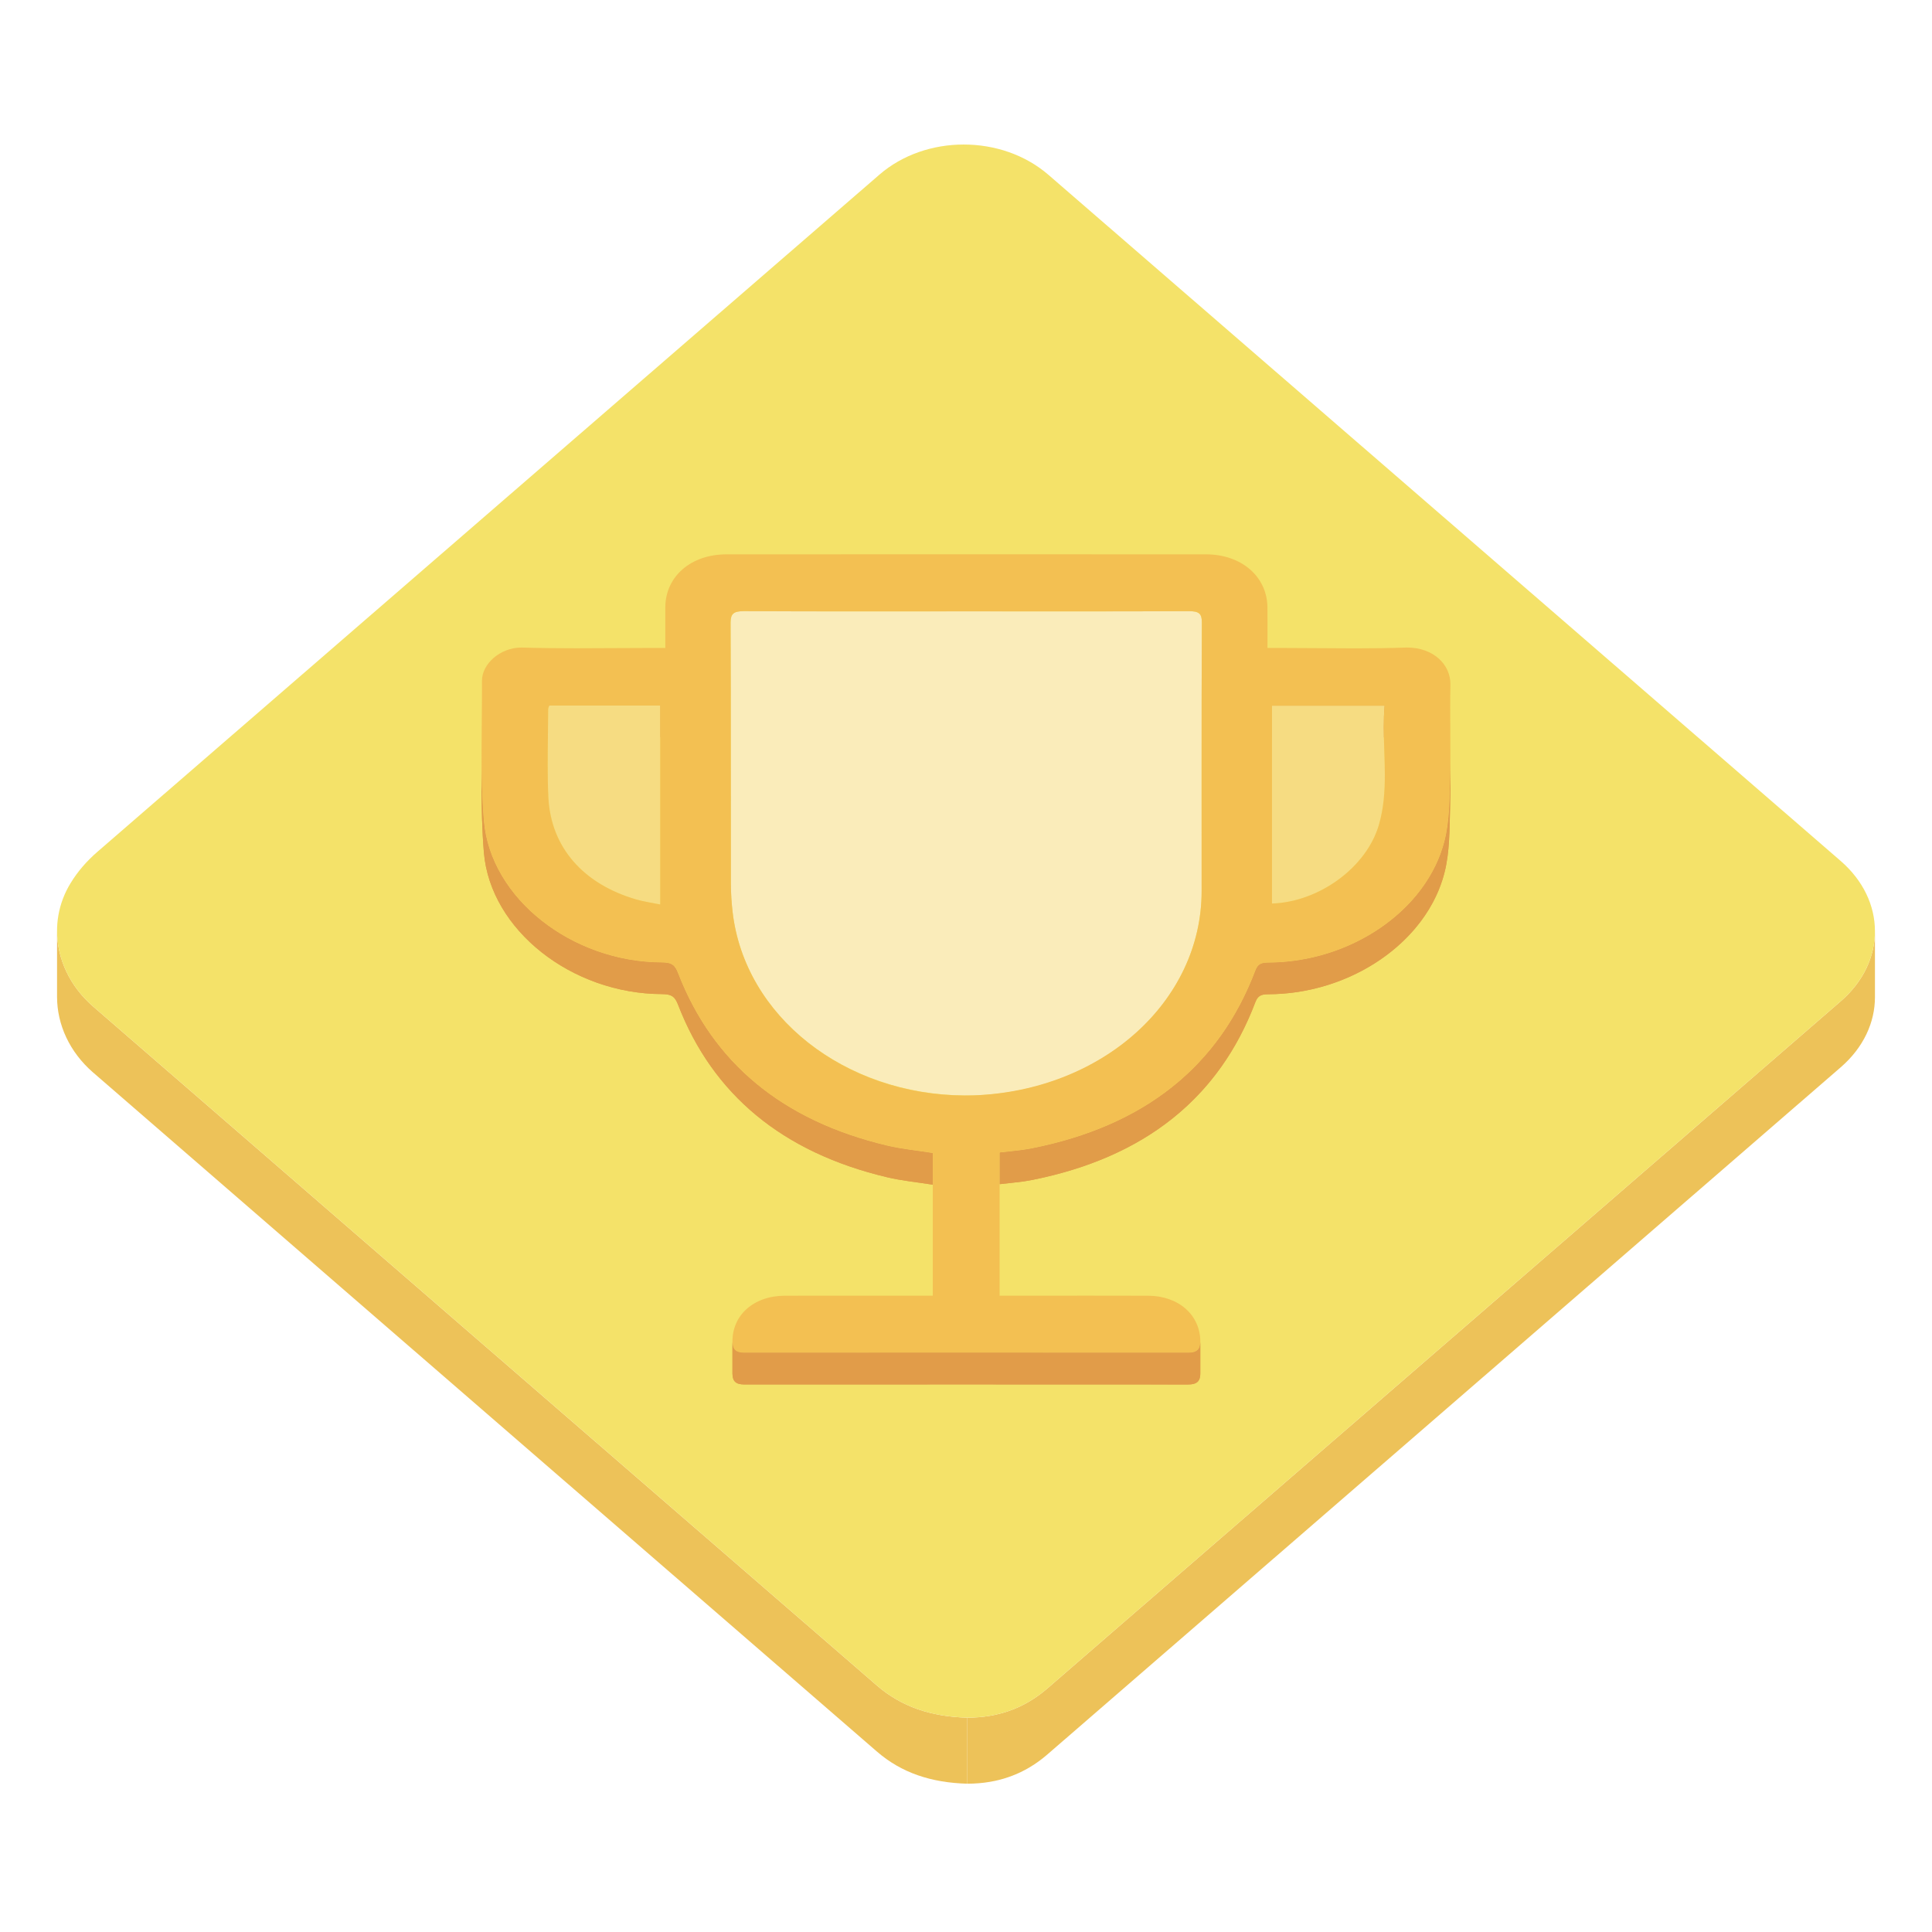
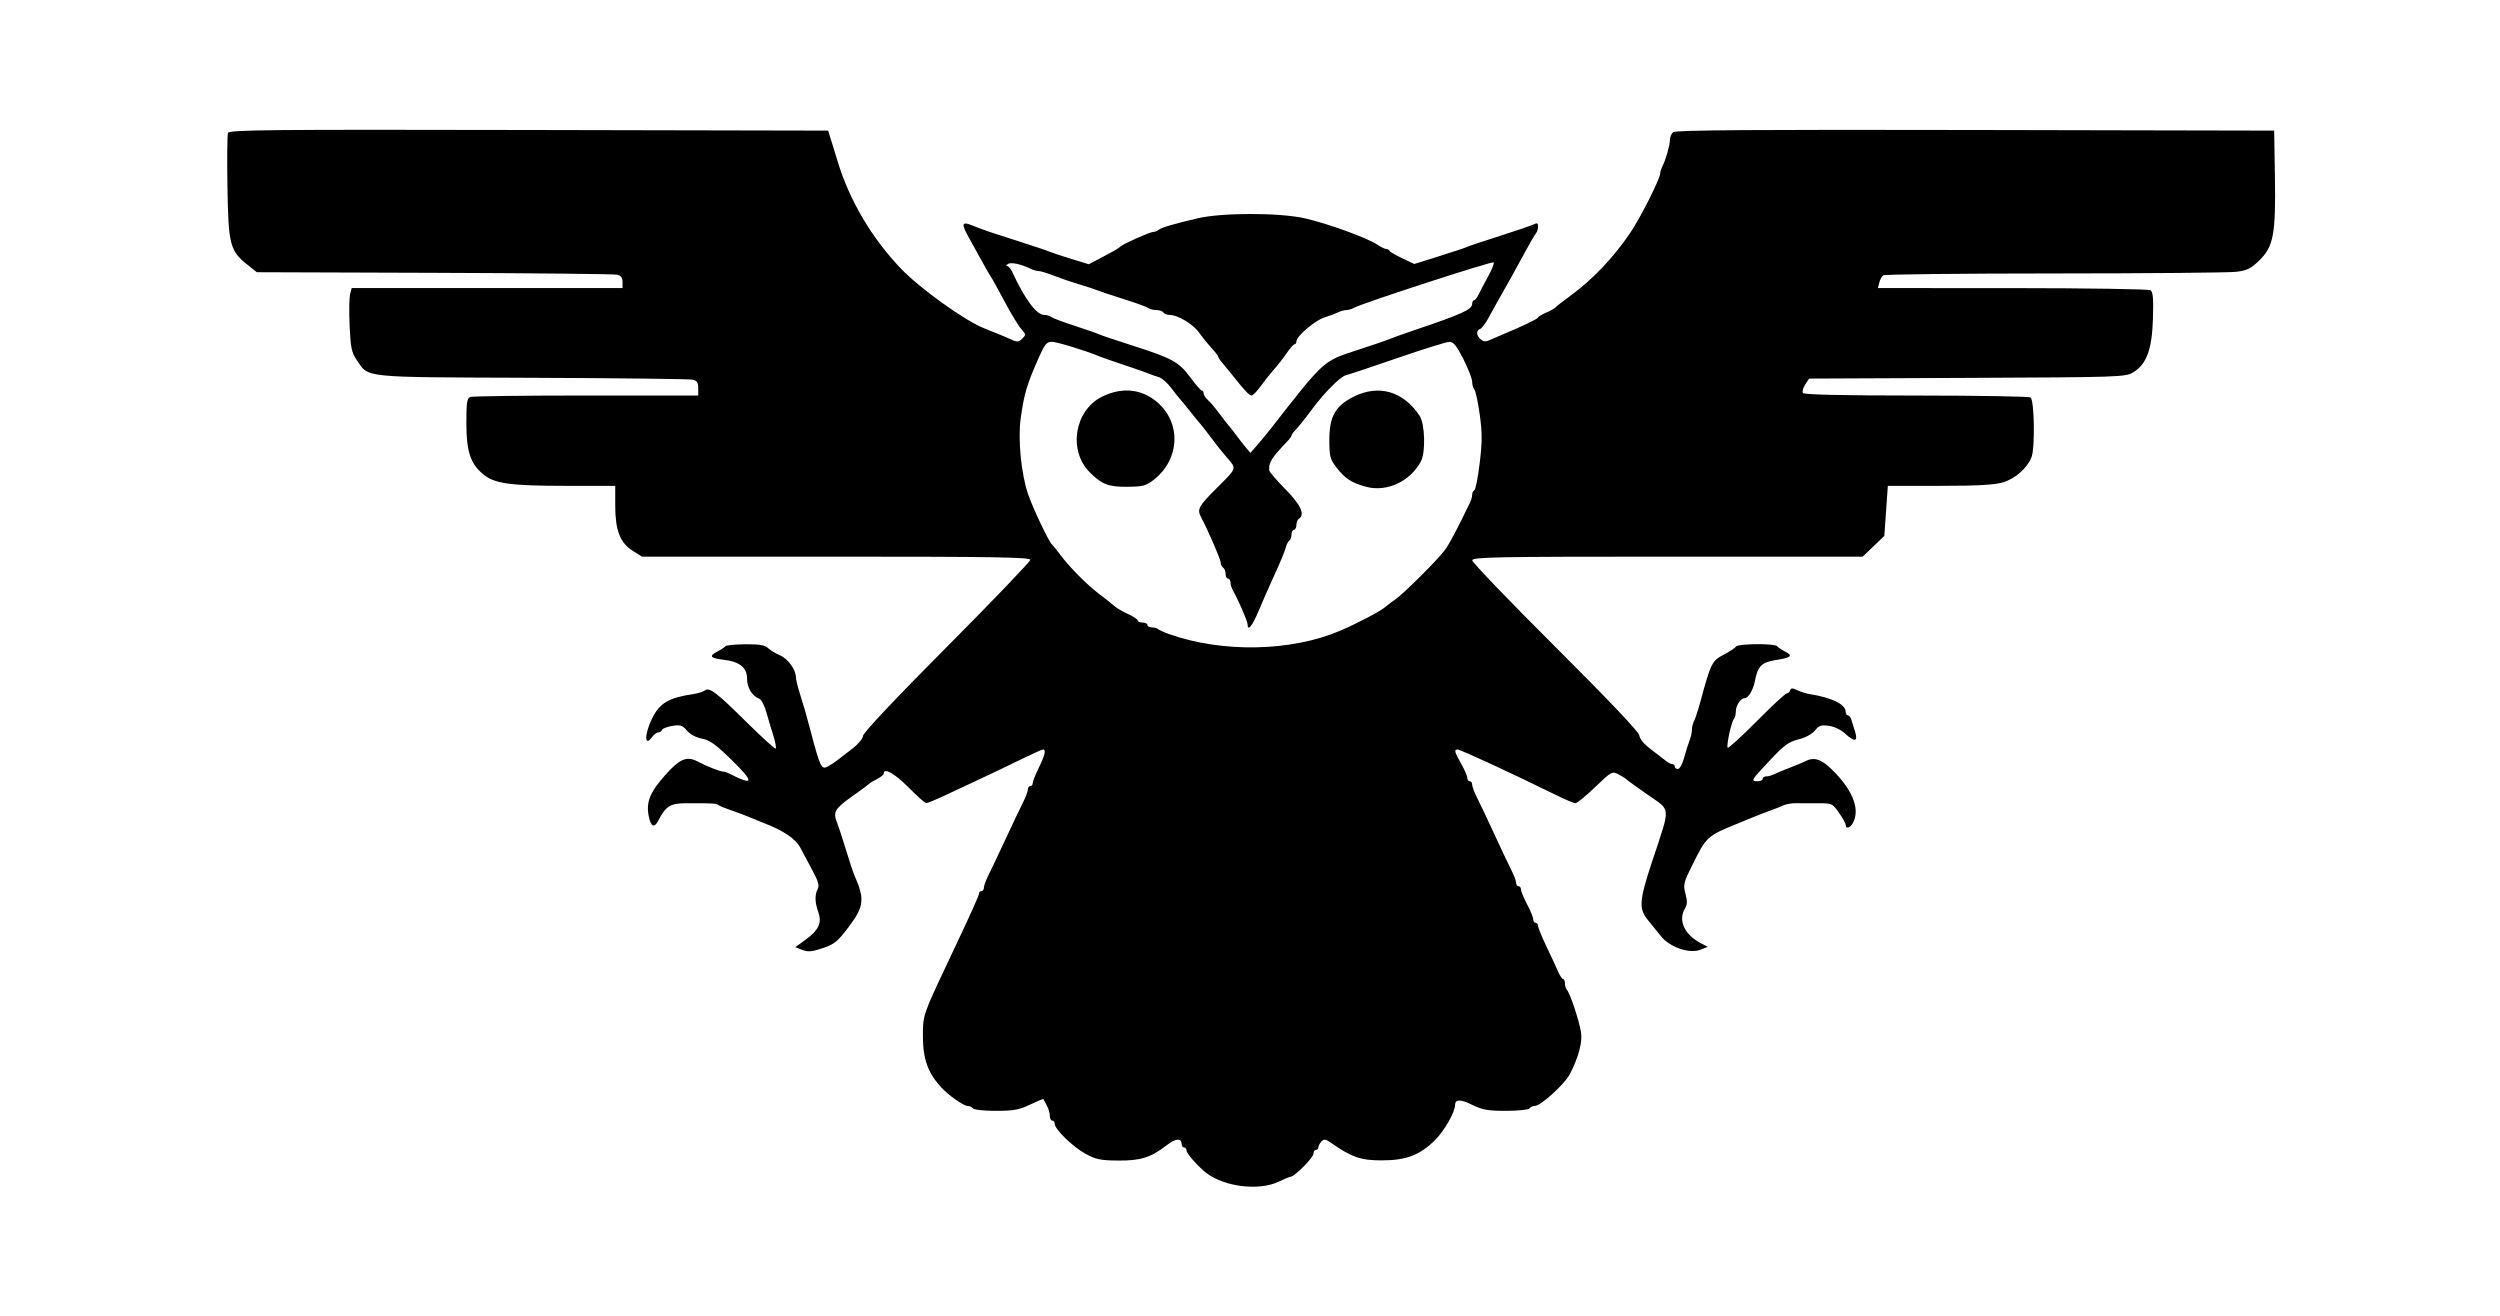
- <svg xmlns="http://www.w3.org/2000/svg" width="800px" height="800px" viewBox="0 0 1024 1024" class="icon" version="1.1">
-   <path d="M993.763 493.538v35c0 13.331-6.04 26.664-18.135 37.137-140.149 121.422-280.35 242.795-420.49 364.219-11.813 10.237-25.813 15.501-42.454 15.501v-35c16.644 0 30.641-5.264 42.454-15.501C695.28 773.47 835.474 652.092 975.628 530.677c12.095-10.475 18.135-23.803 18.135-37.139z" fill="#EDC259" />
-   <path d="M30.239 528.367v-3.5-1.75-3.5-3.5-1.75-3.5-3.5-1.75-3.5-3.5-1.75-3.5c0 14.707 6.701 29.313 19.037 40.019 138.448 120.064 277.049 239.996 415.562 360.02 13.002 11.26 28.74 16.466 47.853 16.994v35c-19.108-0.528-34.851-5.734-47.853-16.994C326.325 808.382 187.725 688.45 49.276 568.386c-12.337-10.705-19.037-25.312-19.037-40.019z" fill="#EDC259" />
-   <path d="M510.786 76.601c16.263 0 32.546 5.362 44.946 16.097 139.949 121.188 279.9 242.376 419.818 363.586 24.241 20.995 24.295 53.413 0.079 74.396C835.48 652.101 695.28 773.478 555.141 894.898c-11.814 10.238-25.813 15.502-42.451 15.502-19.109-0.528-34.853-5.734-47.854-16.994C326.324 773.382 187.724 653.45 49.275 533.386c-19.581-16.987-24.96-43.81-11.895-65.251 3.919-6.438 8.669-11.829 14.465-16.849C189.954 331.734 328.024 212.152 466.107 92.567c12.296-10.639 28.478-15.966 44.679-15.966z" fill="#F4E269" />
-   <path d="M349.928 373.951v16.8h-58.917v-16.8h58.917z" fill="#E19C49" />
-   <path d="M349.928 373.951v16.8h-58.917v-16.8h58.917" fill="#E19C49" />
-   <path d="M733.875 374.023v16.8H674.18v-16.8h59.695z" fill="#E19C49" />
-   <path d="M733.875 374.023v16.8H674.18v-16.8h59.695" fill="#E19C49" />
-   <path d="M733.875 374.021c-0.322 3.808-0.438 7.611-0.438 11.413-0.002 8.428 0.55 16.832 0.557 25.191 0.01 8.849-0.586 17.645-3.083 26.354-6.531 22.817-31.895 41.125-56.729 41.91V374.02l59.693 0.001z" fill="#F6DC82" />
-   <path d="M349.93 373.951v105.442c-4.255-0.88-8.578-1.475-12.662-2.651-28.134-8.138-45.339-27.708-46.621-54.115-0.278-5.806-0.368-11.621-0.368-17.439-0.001-9.696 0.243-19.401 0.258-29.098 0-0.628 0.261-1.248 0.473-2.138l58.92-0.001z" fill="#F6DC82" />
-   <path d="M393.912 323.914c10.505 0.055 20.546 0.089 30.592 0.111 9.874 0.021 19.756 0.027 29.63 0.027 10.247 0 19.511-0.006 28.771-0.013 9.862-0.007 19.722-0.012 29.583-0.012 9.56 0 19.117 0.005 28.677 0.011 9.276 0.004 18.557 0.008 27.833 0.009 11.005 0 20.662-0.005 30.323-0.022 10.241-0.017 20.487-0.046 30.729-0.094 5.427 0.04 6.966 1.318 6.957 5.927-0.114 26.729-0.139 53.455-0.137 80.18 0 20.788 0.016 41.573 0.016 62.355-0.011 58.306-52.579 105.749-119.802 108.15-2.614 0.077-3.915 0.094-5.208 0.094-64.126-0.321-117.172-41.87-123.583-97.305-0.575-4.967-0.896-9.986-0.906-14.98-0.07-46.058 0.04-92.122-0.161-138.18 0.067-4.815 1.486-6.215 6.686-6.258z" fill="#FAECBA" />
-   <path d="M768.727 397.482V414.277c0 4.84-0.041 9.68-0.177 14.518-0.311 11.26-0.171 22.792-2.934 33.678-9.354 36.881-49.733 64.336-93.33 64.493-3.851 0.021-5.613 0.732-6.966 4.294-19.203 50.623-58.585 82.364-118.813 94.245-5.404 1.064-10.989 1.423-16.695 2.13v-16.8c5.706-0.709 11.29-1.066 16.695-2.131 60.229-11.881 99.608-43.621 118.813-94.244 1.353-3.561 3.115-4.276 6.966-4.294 43.597-0.157 83.976-27.61 93.33-64.493 2.763-10.885 2.623-22.417 2.934-33.678 0.136-4.837 0.177-9.674 0.177-14.513z" fill="#E19C49" />
-   <path d="M768.727 397.478v16.8c0 4.84-0.041 9.68-0.177 14.518-0.15 5.525-0.194 11.117-0.526 16.665v-16.8c0.332-5.547 0.376-11.14 0.526-16.665 0.136-4.838 0.177-9.678 0.177-14.518M768.021 428.66v16.8c-0.345 5.757-1 11.47-2.405 17.014-2.759 10.878-8.216 20.935-15.658 29.713v-16.8c7.44-8.778 12.899-18.836 15.658-29.713 1.405-5.545 2.062-11.257 2.405-17.014" fill="#E19C49" />
-   <path d="M749.959 475.389v16.801c-5.871 6.923-12.979 13.051-20.967 18.161v-16.8c7.989-5.111 15.095-11.239 20.967-18.162M728.992 493.549v16.8a104.738 104.738 0 0 1-20.289 10.038v-16.8c7.196-2.644 14.015-6.025 20.289-10.038M708.703 503.588v16.8a107.456 107.456 0 0 1-22.518 5.606v-16.8a107.549 107.549 0 0 0 22.518-5.606" fill="#E19C49" />
-   <path d="M686.188 509.194v16.8c-4.573 0.624-9.22 0.955-13.9 0.972-0.82 0.006-1.546 0.038-2.191 0.129v-16.8c0.646-0.089 1.371-0.123 2.191-0.127a105.89 105.89 0 0 0 13.9-0.974M670.095 510.294v16.8a6.876 6.876 0 0 0-1.497 0.354v-16.8c0.448-0.166 0.943-0.28 1.497-0.354M668.595 510.647v16.8c-0.323 0.12-0.627 0.268-0.907 0.446v-16.8c0.28-0.178 0.583-0.327 0.907-0.446M667.688 511.094v16.8a4.482 4.482 0 0 0-1.007 0.888v-16.8c0.304-0.36 0.637-0.651 1.007-0.888M666.681 511.981v16.8c-0.52 0.611-0.958 1.421-1.359 2.479-6.238 16.445-14.605 30.896-25.125 43.322v-16.8c10.521-12.427 18.887-26.878 25.125-43.322 0.402-1.058 0.839-1.866 1.359-2.479M640.195 557.783v16.801c-8.771 10.36-19.036 19.313-30.813 26.835v-16.8c11.778-7.524 22.045-16.473 30.813-26.836" fill="#E19C49" />
-   <path d="M609.385 584.619v16.8c-9.455 6.041-19.883 11.163-31.295 15.354v-16.801c11.41-4.19 21.84-9.312 31.295-15.353M578.09 599.973v16.801c-9.803 3.6-20.33 6.515-31.581 8.732a79.986 79.986 0 0 1-4.587 0.752v-16.8a79.7 79.7 0 0 0 4.587-0.752c11.254-2.219 21.778-5.134 31.581-8.733M541.922 609.458v16.8c-3.958 0.54-8 0.868-12.106 1.378v-16.8c4.106-0.51 8.148-0.838 12.106-1.378" fill="#E19C49" />
-   <path d="M255.245 415.835v-1.68-0.841-1.679-1.679-0.841-1.679-1.679-0.841-1.679-1.68-0.84-1.679c0 11.985 0.24 23.955 1.221 35.881 3.389 41.266 46.732 75.064 94.441 75.168 5.481 0.02 6.964 1.721 8.546 5.814 18.335 47.261 55.017 78.067 110.77 91.275 7.833 1.859 16.008 2.628 24.172 3.931v16.8c-8.164-1.302-16.338-2.07-24.172-3.93-55.752-13.211-92.433-44.016-110.77-91.276-1.582-4.095-3.065-5.797-8.546-5.814-47.709-0.104-91.052-33.902-94.441-75.167-0.982-11.928-1.221-23.9-1.221-35.885z" fill="#E19C49" />
-   <path d="M494.395 611.108v16.8c-8.166-1.302-16.339-2.07-24.173-3.931-55.753-13.21-92.433-44.015-110.77-91.275-1.582-4.095-3.065-5.797-8.546-5.814-47.708-0.103-91.053-33.902-94.441-75.167-0.98-11.928-1.222-23.897-1.222-35.883v-16.801c0 11.985 0.242 23.958 1.222 35.884 3.388 41.265 46.733 75.065 94.441 75.168 5.481 0.02 6.964 1.721 8.546 5.814 18.335 47.261 55.017 78.067 110.77 91.275 7.834 1.86 16.008 2.629 24.173 3.93" fill="#E19C49" />
-   <path d="M768.752 363.031c-0.363 16.315 0.255 32.648-0.202 48.965-0.311 11.26-0.171 22.792-2.934 33.678-9.354 36.881-49.733 64.337-93.33 64.493-3.851 0.018-5.613 0.732-6.966 4.294-19.203 50.622-58.585 82.363-118.813 94.244-5.404 1.063-10.989 1.423-16.695 2.13v75.905h5.971c13.861 0 27.729-0.021 41.593-0.021 10.399 0 20.797 0.011 31.194 0.043 16.208 0.054 27.659 10.346 27.619 24.365 0 4.033-1.674 5.883-6.521 5.875-39.19-0.029-78.383-0.039-117.578-0.039-39.193 0-78.387 0.012-117.576 0.029-4.527 0-6.211-1.746-6.291-5.585-0.282-14.248 11.189-24.608 27.74-24.652 11.114-0.021 22.23-0.028 33.393-0.028 14.885 0 29.855 0.014 45.038 0.014v-75.633c-8.165-1.303-16.338-2.07-24.172-3.931-55.752-13.21-92.433-44.016-110.77-91.275-1.582-4.095-3.065-5.795-8.546-5.814-47.709-0.103-91.052-33.903-94.441-75.168-2.025-24.608-0.897-49.409-1.006-74.131-0.04-8.792 9.536-17.574 20.923-17.574 10.161 0.297 19.656 0.379 29.15 0.379 13.463 0 26.928-0.167 40.395-0.167h6.703c0-7.412-0.019-14.465 0-21.52 0.051-16.333 13.527-28.083 32.407-28.091 42.366-0.012 84.729-0.02 127.092-0.02 42.365 0 84.729 0.008 127.095 0.02 18.81 0.009 32.396 11.803 32.548 28.118 0.071 6.932 0.012 13.871 0.012 21.493h6.188c13.372 0 26.757 0.211 40.131 0.211 9.205 0 18.406-0.102 27.597-0.438 13.933-0.021 23.297 8.967 23.052 19.831zM636.886 472.395c0-20.783-0.017-41.567-0.017-62.355-0.001-26.727 0.022-53.453 0.139-80.181 0.009-4.609-1.531-5.888-6.551-5.926-10.648 0.048-20.896 0.077-31.138 0.094-9.657 0.017-19.319 0.022-28.979 0.022-10.62 0-19.901-0.005-29.176-0.009-9.56-0.004-19.119-0.01-28.677-0.01-9.863 0-19.723 0.007-29.583 0.012-9.264 0.007-18.527 0.012-27.787 0.012-10.859 0-20.742-0.005-30.614-0.027-10.044-0.02-20.088-0.055-30.133-0.11-5.661 0.044-7.078 1.444-7.145 5.819 0.2 46.495 0.088 92.561 0.16 138.618 0.01 4.993 0.332 10.013 0.906 14.98 6.412 55.437 59.457 96.98 122.812 97.304 2.07 0.001 3.361-0.016 4.668-0.051 68.537-2.443 121.105-49.889 121.115-108.192m-286.958 7.001V373.953h-58.917c-0.213 0.89-0.474 1.51-0.474 2.138-0.014 9.695-0.258 19.402-0.258 29.099 0 5.817 0.089 11.634 0.369 17.438 1.279 26.409 18.487 45.979 46.622 54.115 4.081 1.178 8.403 1.771 12.658 2.653m380.983-42.417c2.498-8.711 3.093-17.505 3.085-26.354-0.009-8.357-0.559-16.763-0.557-25.191 0-3.802 0.112-7.606 0.438-11.411h-59.695V478.89c24.836-0.786 50.198-19.093 56.729-41.911" fill="#F3C052" />
-   <path d="M388.216 727.693v-16.801c0 0.173 0.001 0.343 0.005 0.517 0.081 3.839 1.763 5.585 6.291 5.585 39.19-0.019 78.385-0.029 117.576-0.029 39.195 0 78.389 0.013 117.579 0.037 4.848 0.01 6.521-1.84 6.521-5.873v16.8c0 4.033-1.674 5.883-6.521 5.873-39.19-0.026-78.382-0.036-117.578-0.036-39.192 0-78.388 0.012-117.577 0.028-4.527 0-6.21-1.746-6.291-5.585-0.002-0.174-0.005-0.343-0.005-0.516z" fill="#E19C49" />
-   <path d="M636.189 711.13v16.8c0 0.264-0.009 0.517-0.021 0.762v-16.801c0.014-0.245 0.021-0.498 0.021-0.761M636.168 711.891v16.801c-0.088 1.442-0.437 2.566-1.134 3.389v-16.8c0.699-0.823 1.048-1.947 1.134-3.39" fill="#E19C49" />
-   <path d="M635.036 715.279v16.8c-0.248 0.29-0.537 0.543-0.874 0.758v-16.8c0.337-0.215 0.626-0.468 0.874-0.758" fill="#E19C49" />
-   <path d="M634.162 716.037v16.8a4.875 4.875 0 0 1-0.955 0.468v-16.8a4.82 4.82 0 0 0 0.955-0.468M633.207 716.505v16.8a7.763 7.763 0 0 1-1.62 0.387V716.89a7.8 7.8 0 0 0 1.62-0.385M631.587 716.89v16.802a14.09 14.09 0 0 1-1.919 0.112c-39.19-0.026-78.383-0.037-117.578-0.037-39.193 0-78.387 0.012-117.576 0.028-4.527 0-6.211-1.745-6.291-5.585a29.57 29.57 0 0 1-0.005-0.515v-16.802c0 0.174 0.001 0.343 0.005 0.517 0.079 3.839 1.763 5.585 6.291 5.585 39.19-0.019 78.386-0.028 117.576-0.028 39.195 0 78.388 0.011 117.578 0.037a14.07 14.07 0 0 0 1.919-0.114" fill="#E19C49" />
+ <svg xmlns="http://www.w3.org/2000/svg" width="100%" height="auto" viewBox="0 0 1024 539" version="1.1">
+   <path d="M 93.382 54.447 C 93.075 55.247, 92.976 65.261, 93.162 76.701 C 93.544 100.229, 94.189 102.731, 101.342 108.436 L 105.184 111.500 177.842 111.747 C 217.804 111.883, 251.512 112.229, 252.750 112.516 C 254.339 112.885, 255 113.767, 255 115.519 L 255 118 199.519 118 L 144.038 118 143.391 120.577 C 143.036 121.994, 142.952 127.819, 143.206 133.522 C 143.598 142.336, 144.022 144.409, 146.038 147.350 C 151.209 154.898, 147.059 154.471, 218 154.746 C 252.925 154.882, 282.512 155.228, 283.750 155.515 C 285.463 155.913, 286 156.749, 286 159.019 L 286 162 240.082 162 C 214.827 162, 193.452 162.273, 192.582 162.607 C 191.281 163.106, 191.004 165.017, 191.022 173.357 C 191.047 184.914, 192.660 189.853, 197.829 194.202 C 202.439 198.082, 208.891 199, 231.549 199 L 252 199 252 206.980 C 252 217.215, 253.952 222.313, 259.119 225.575 L 262.960 228 342.480 228 C 407.323 228, 422 228.241, 422 229.308 C 422 230.028, 406.619 246.078, 387.821 264.975 C 366.654 286.253, 353.584 300.127, 353.492 301.417 C 353.407 302.606, 351.445 304.923, 348.921 306.815 C 346.490 308.638, 343.748 310.741, 342.829 311.487 C 341.910 312.234, 340.242 313.336, 339.121 313.935 C 336.413 315.385, 335.994 314.503, 331.782 298.500 C 330.316 292.930, 329.259 289.271, 327.508 283.715 C 326.679 281.083, 326 278.248, 326 277.415 C 326 274.295, 322.754 269.795, 319.533 268.449 C 317.700 267.683, 315.478 266.335, 314.596 265.453 C 313.396 264.253, 311.067 263.860, 305.327 263.890 C 301.111 263.912, 297.400 264.284, 297.081 264.717 C 296.761 265.149, 295.278 266.133, 293.784 266.902 C 290.259 268.719, 290.940 269.620, 296.293 270.224 C 302.905 270.969, 306 273.436, 306 277.962 C 306 281.688, 308.081 285.114, 311 286.194 C 311.825 286.499, 313.118 288.943, 313.873 291.624 C 314.629 294.306, 315.924 298.655, 316.751 301.289 C 317.579 303.923, 318.021 306.312, 317.735 306.598 C 317.449 306.885, 312.083 302.030, 305.810 295.809 C 293.472 283.573, 290.524 281.340, 288.672 282.824 C 288.027 283.340, 285.925 283.999, 284 284.288 C 273.946 285.798, 270.323 287.896, 267.235 294 C 263.979 300.435, 263.831 306.396, 267.039 301.946 C 267.810 300.876, 268.980 300, 269.637 300 C 270.295 300, 270.987 299.539, 271.175 298.976 C 271.362 298.413, 273.241 297.673, 275.351 297.331 C 278.642 296.796, 279.497 297.071, 281.387 299.270 C 282.698 300.796, 285.189 302.126, 287.544 302.559 C 290.663 303.132, 293.189 304.936, 299.480 311.079 C 309.146 320.518, 308.954 322.067, 298.764 316.883 C 297.809 316.397, 296.527 316, 295.915 316 C 294.830 316, 289.249 313.754, 285.764 311.916 C 281.295 309.559, 278.387 310.794, 272.352 317.611 C 266.089 324.686, 264.545 328.659, 265.769 334.551 C 266.598 338.540, 268.009 339.221, 269.500 336.349 C 272.725 330.137, 274.493 329.022, 281.136 329.007 C 292.323 328.983, 293.347 329.045, 294.434 329.821 C 295.020 330.240, 297.300 331.179, 299.500 331.907 C 301.700 332.635, 305.075 333.899, 307 334.717 C 308.925 335.535, 311.400 336.549, 312.500 336.970 C 321.046 340.244, 325.922 343.546, 327.920 347.410 C 329.083 349.660, 331.354 353.934, 332.968 356.908 C 335.148 360.926, 335.657 362.772, 334.951 364.092 C 333.675 366.476, 333.753 369.675, 335.183 373.630 C 336.752 377.969, 335.330 381.024, 329.915 384.946 L 325.758 387.958 328.629 389.087 C 330.948 389.999, 332.557 389.859, 337 388.358 C 341.832 386.726, 343.137 385.650, 347.750 379.500 C 353.953 371.229, 354.263 368.270, 349.953 358.500 C 349.468 357.400, 347.903 352.675, 346.476 348 C 345.049 343.325, 343.458 338.466, 342.941 337.203 C 341.097 332.701, 341.865 331.271, 348.750 326.398 C 352.462 323.771, 355.725 321.368, 356 321.059 C 356.275 320.750, 357.738 319.859, 359.250 319.079 C 360.762 318.300, 362 317.288, 362 316.831 C 362 314.302, 366.441 316.789, 372.079 322.475 C 375.611 326.036, 378.886 328.961, 379.357 328.975 C 379.828 328.989, 383.203 327.599, 386.857 325.887 C 390.511 324.175, 397.325 320.987, 402 318.802 C 406.675 316.617, 414.100 313.064, 418.500 310.906 C 422.900 308.749, 426.837 306.987, 427.250 306.992 C 428.563 307.006, 428.008 309.357, 425.478 314.500 C 424.125 317.250, 423.014 320.063, 423.009 320.750 C 423.004 321.438, 422.550 322, 422 322 C 421.450 322, 421 322.632, 421 323.405 C 421 324.179, 420.118 326.541, 419.041 328.655 C 417.963 330.770, 414.784 337.450, 411.976 343.500 C 409.169 349.550, 406 356.230, 404.936 358.345 C 403.871 360.459, 403 362.821, 403 363.595 C 403 364.368, 402.550 365, 402 365 C 401.450 365, 401 365.437, 401 365.972 C 401 366.862, 397.855 373.807, 388.309 394 C 378.102 415.591, 377.997 415.897, 378.015 424.297 C 378.035 433.844, 380.071 439.513, 385.635 445.511 C 388.631 448.741, 394.738 453, 396.374 453 C 397.203 453, 398.160 453.450, 398.500 454 C 398.840 454.550, 403.057 455, 407.872 455 C 415.212 455, 417.481 454.587, 421.924 452.444 C 424.838 451.038, 427.284 450.026, 427.361 450.194 C 427.437 450.362, 428.063 451.506, 428.750 452.736 C 429.438 453.966, 430 455.879, 430 456.986 C 430 458.094, 430.450 459, 431 459 C 431.550 459, 432 459.581, 432 460.290 C 432 462.501, 439.265 469.604, 444.500 472.512 C 448.827 474.916, 450.648 475.300, 458.034 475.362 C 467.262 475.439, 471.386 474.125, 478 469.002 C 481.581 466.228, 484 466.059, 484 468.583 C 484 469.363, 484.450 470, 485 470 C 485.550 470, 486 470.581, 486 471.292 C 486 472.471, 490.980 478.077, 494.179 480.500 C 501.685 486.184, 515.790 487.852, 523.764 484 C 526.041 482.900, 528.263 481.988, 528.702 481.973 C 530.281 481.920, 538 474.120, 538 472.578 C 538 471.710, 538.450 471, 539 471 C 539.550 471, 540 470.531, 540 469.958 C 540 469.385, 540.563 468.311, 541.250 467.572 C 542.292 466.451, 542.915 466.517, 545 467.971 C 553.723 474.053, 557.279 475.293, 566 475.293 C 576.003 475.294, 581.636 473.129, 587.882 466.882 C 591.683 463.082, 596 455.483, 596 452.594 C 596 450.167, 598.303 450.181, 603.217 452.640 C 607.123 454.594, 609.476 455, 616.908 455 C 621.844 455, 626.160 454.550, 626.500 454 C 626.840 453.450, 627.807 453, 628.650 453 C 631.081 453, 640.958 444.003, 643.069 439.865 C 646.629 432.887, 648.228 426.826, 647.579 422.767 C 646.838 418.136, 643.114 406.891, 641.877 405.550 C 641.395 405.027, 641 403.790, 641 402.800 C 641 401.810, 640.660 401, 640.244 401 C 639.828 401, 638.860 399.538, 638.093 397.750 C 637.326 395.963, 635.191 391.352, 633.349 387.503 C 631.507 383.655, 630 379.943, 630 379.253 C 630 378.564, 629.550 378, 629 378 C 628.450 378, 628 377.349, 628 376.553 C 628 375.757, 626.875 372.990, 625.500 370.404 C 624.125 367.818, 623 365.094, 623 364.351 C 623 363.608, 622.550 363, 622 363 C 621.450 363, 621 362.368, 621 361.595 C 621 360.821, 620.113 358.459, 619.029 356.345 C 617.945 354.230, 614.782 347.550, 612 341.500 C 609.218 335.450, 606.055 328.770, 604.971 326.655 C 603.887 324.541, 603 322.179, 603 321.405 C 603 320.632, 602.550 320, 602 320 C 601.450 320, 601 319.371, 601 318.602 C 601 317.833, 599.880 315.246, 598.512 312.852 C 595.768 308.053, 595.500 307, 597.020 307 C 598.194 307, 619.273 316.746, 637.330 325.637 C 641.086 327.487, 644.686 328.996, 645.330 328.990 C 645.973 328.985, 649.593 326.013, 653.373 322.387 C 659.998 316.030, 660.339 315.842, 662.873 317.145 C 664.318 317.888, 665.725 318.759, 666 319.081 C 666.275 319.402, 670.236 322.269, 674.803 325.453 C 684.568 332.260, 684.380 329.673, 676.775 352.693 C 671.312 369.231, 671.123 372.264, 675.250 377.179 C 676.488 378.653, 678.739 381.443, 680.252 383.379 C 683.839 387.966, 691.953 390.777, 696.500 389.007 L 699.500 387.840 696.533 386.274 C 689.871 382.759, 687.232 376.804, 690.217 372.025 C 691.126 370.569, 691.164 369.068, 690.370 366.092 C 689.394 362.436, 689.605 361.508, 692.937 354.804 C 699.086 342.434, 698.990 342.521, 712.500 337.019 C 713.600 336.570, 716.075 335.551, 718 334.752 C 719.925 333.953, 723.075 332.737, 725 332.049 C 726.925 331.361, 729.400 330.381, 730.500 329.872 C 731.600 329.363, 733.850 328.971, 735.500 329.001 C 737.150 329.031, 741.200 329.039, 744.500 329.018 C 750.362 328.980, 750.563 329.069, 753.250 332.899 C 754.762 335.055, 756 337.310, 756 337.910 C 756 339.681, 757.846 339.155, 758.965 337.066 C 761.815 331.741, 759.201 324.382, 751.681 316.556 C 746.245 310.897, 743.302 309.796, 739.236 311.897 C 738.281 312.391, 735.475 313.562, 733 314.500 C 730.525 315.438, 727.719 316.609, 726.764 317.103 C 725.809 317.596, 724.346 318, 723.514 318 C 722.681 318, 722 318.450, 722 319 C 722 319.550, 721.100 320, 720 320 C 717.272 320, 717.433 319.526, 721.750 314.856 C 730.769 305.099, 732.156 303.990, 736.794 302.822 C 739.565 302.124, 742.282 300.639, 743.408 299.208 C 744.999 297.186, 745.950 296.864, 749.090 297.285 C 751.219 297.571, 754.086 298.926, 755.671 300.396 C 759.634 304.070, 761.122 303.841, 759.849 299.750 C 759.293 297.962, 758.597 295.712, 758.302 294.750 C 758.008 293.788, 757.369 293, 756.883 293 C 756.398 293, 756 292.395, 756 291.655 C 756 288.539, 750.615 285.826, 741.500 284.350 C 739.850 284.082, 737.414 283.332, 736.086 282.682 C 734.197 281.757, 733.582 281.772, 733.253 282.750 C 733.022 283.437, 732.390 284, 731.848 284 C 731.306 284, 725.743 289.172, 719.486 295.493 C 713.229 301.814, 707.900 306.647, 707.644 306.233 C 707.061 305.290, 709.236 295.431, 710.251 294.416 C 710.663 294.004, 711 292.585, 711 291.262 C 711 289.031, 713.016 286, 714.500 286 C 716.154 286, 718.118 282.690, 718.878 278.622 C 719.934 272.970, 721.689 271.225, 727.151 270.394 C 733.616 269.411, 734.556 268.626, 731.288 266.941 C 729.754 266.150, 728.230 265.134, 727.899 264.684 C 727.029 263.498, 711.857 263.614, 711.116 264.812 C 710.773 265.367, 708.473 266.878, 706.005 268.171 C 701.204 270.685, 700.760 271.584, 696.456 287.500 C 695.564 290.800, 694.421 294.281, 693.917 295.236 C 693.413 296.191, 693 297.858, 693 298.939 C 693 300.021, 692.584 301.940, 692.075 303.203 C 691.566 304.466, 690.568 307.637, 689.857 310.250 C 689.145 312.863, 687.987 315, 687.282 315 C 686.577 315, 686 314.550, 686 314 C 686 313.450, 685.555 313, 685.011 313 C 684.468 313, 683.230 312.354, 682.261 311.565 C 681.293 310.775, 678.510 308.638, 676.079 306.815 C 673.438 304.835, 671.594 302.622, 671.501 301.320 C 671.399 299.895, 659.494 287.325, 637.172 265.070 C 618.378 246.331, 603 230.325, 603 229.500 C 603 228.179, 612.553 228, 682.982 228 L 762.965 228 767.390 223.750 L 771.815 219.500 772.536 209.250 L 773.258 199 794.470 199 C 809.930 199, 816.964 198.614, 820.409 197.578 C 825.450 196.060, 830.392 191.693, 832.127 187.222 C 833.600 183.426, 833.262 163.786, 831.707 162.798 C 831.043 162.376, 809.939 162.024, 784.809 162.015 C 754.160 162.005, 738.906 161.656, 738.473 160.956 C 738.118 160.382, 738.542 158.822, 739.414 157.491 L 741.001 155.069 805.750 154.785 C 868.480 154.509, 870.602 154.438, 873.767 152.500 C 879.261 149.137, 881.446 143.215, 881.842 130.616 C 882.103 122.306, 881.867 119.531, 880.842 118.881 C 880.104 118.413, 854.680 118.024, 824.344 118.015 L 769.187 118 769.756 115.750 C 770.069 114.513, 770.814 113.169, 771.412 112.765 C 772.011 112.361, 803.550 112.020, 841.500 112.007 C 879.450 111.993, 912.928 111.691, 915.896 111.335 C 920.427 110.791, 921.965 110.031, 925.492 106.593 C 931.246 100.986, 932.193 95.798, 931.803 72 L 931.500 53.500 809.107 53.246 C 719.490 53.060, 686.351 53.294, 685.357 54.118 C 684.611 54.738, 684 56.170, 684 57.301 C 684 59.499, 682.321 65.379, 680.877 68.236 C 680.395 69.191, 680 70.474, 680 71.086 C 680 73.182, 671.893 89.268, 667.797 95.299 C 660.755 105.669, 652.375 114.469, 643.018 121.320 C 639.983 123.542, 637.275 125.653, 637 126.010 C 636.725 126.368, 635.038 127.297, 633.250 128.074 C 631.462 128.852, 630 129.749, 630 130.069 C 630 130.571, 622.230 134.271, 615.250 137.091 C 614.013 137.591, 611.890 138.518, 610.534 139.151 C 608.628 140.040, 607.720 140.012, 606.534 139.028 C 604.679 137.489, 604.540 135.391, 606.250 134.733 C 606.938 134.468, 608.444 132.508, 609.598 130.376 C 611.608 126.663, 615.060 120.491, 619.319 113 C 620.413 111.075, 622.876 106.575, 624.793 103 C 626.709 99.425, 628.664 96.073, 629.138 95.550 C 629.612 95.028, 630 93.786, 630 92.792 C 630 91.394, 629.602 91.187, 628.250 91.880 C 627.288 92.373, 621.100 94.493, 614.500 96.591 C 607.900 98.689, 601.825 100.720, 601 101.104 C 600.175 101.489, 594.957 103.225, 589.405 104.964 L 579.310 108.125 574.405 105.812 C 571.707 104.541, 569.350 103.162, 569.167 102.750 C 568.983 102.338, 568.378 102, 567.821 102 C 567.264 102, 565.614 101.190, 564.154 100.199 C 560.169 97.495, 543.562 91.464, 534.500 89.429 C 523.950 87.059, 500.568 87.058, 490.500 89.427 C 480.501 91.779, 475.641 93.225, 474.550 94.174 C 474.027 94.628, 473.027 95, 472.327 95 C 471.018 95, 459.894 99.966, 459 100.950 C 458.431 101.576, 455.625 103.185, 449.898 106.170 L 445.942 108.232 438.721 106.022 C 434.749 104.806, 430.600 103.422, 429.500 102.948 C 428.400 102.473, 422.325 100.439, 416 98.428 C 404.672 94.827, 403.107 94.289, 397.850 92.191 C 393.919 90.623, 393.713 91.745, 396.893 97.403 C 398.469 100.206, 400.985 104.750, 402.484 107.500 C 403.983 110.250, 405.545 112.950, 405.956 113.500 C 406.367 114.050, 408.851 118.550, 411.476 123.500 C 414.101 128.450, 417.180 133.522, 418.318 134.771 C 420.248 136.888, 420.275 137.153, 418.723 138.705 C 417.416 140.012, 416.569 140.144, 414.780 139.319 C 412.486 138.261, 411.253 137.749, 403 134.429 C 395.063 131.236, 376.858 118.180, 369.151 110.153 C 357.101 97.605, 347.893 82.018, 343.068 66 C 342.488 64.075, 341.381 60.475, 340.608 58 L 339.202 53.500 216.571 53.246 C 110.028 53.025, 93.867 53.183, 93.382 54.447 M 412.855 108.111 C 412.110 108.583, 411.950 108.980, 412.500 108.992 C 413.050 109.005, 413.970 110.025, 414.545 111.258 C 419.888 122.729, 424.557 129, 427.755 129 C 428.770 129, 430.028 129.367, 430.550 129.815 C 431.072 130.264, 435.325 131.871, 440 133.388 C 444.675 134.904, 449.175 136.471, 450 136.869 C 450.825 137.268, 456.900 139.319, 463.500 141.427 C 480.142 146.741, 482.846 148.215, 487.500 154.508 C 489.700 157.482, 491.837 159.935, 492.250 159.958 C 492.663 159.981, 493 160.510, 493 161.133 C 493 161.756, 493.811 162.993, 494.801 163.883 C 495.792 164.772, 497.930 167.300, 499.551 169.500 C 501.173 171.700, 502.950 173.988, 503.500 174.585 C 504.050 175.182, 505.400 176.906, 506.500 178.416 C 507.600 179.927, 509.325 182.138, 510.333 183.330 L 512.166 185.498 514.833 182.471 C 516.300 180.807, 518.850 177.714, 520.500 175.600 C 542.510 147.391, 541.889 147.955, 555.937 143.400 C 562.297 141.338, 568.175 139.327, 569 138.932 C 569.825 138.536, 574.550 136.847, 579.500 135.178 C 598.940 128.624, 603 126.773, 603 124.465 C 603 123.659, 603.337 122.996, 603.750 122.992 C 604.163 122.988, 604.983 121.975, 605.573 120.742 C 606.164 119.509, 607.935 116.146, 609.509 113.269 C 611.084 110.392, 612.116 107.782, 611.802 107.469 C 611.217 106.884, 557.889 124.215, 554.764 126.005 C 553.809 126.552, 552.340 127, 551.500 127 C 550.660 127, 549.191 127.395, 548.236 127.877 C 547.281 128.360, 544.700 129.326, 542.500 130.024 C 538.530 131.284, 531 137.739, 531 139.882 C 531 140.497, 530.663 141.003, 530.250 141.007 C 529.837 141.011, 528.392 142.640, 527.038 144.628 C 525.684 146.616, 523.434 149.514, 522.038 151.069 C 520.642 152.623, 518.176 155.719, 516.558 157.948 C 514.940 160.176, 513.193 162, 512.675 162 C 511.711 162, 509.842 160.043, 505.164 154.137 C 503.699 152.288, 501.712 149.856, 500.750 148.734 C 499.788 147.612, 498.998 146.425, 498.995 146.097 C 498.993 145.769, 497.741 144.150, 496.213 142.500 C 494.686 140.850, 492.400 138.027, 491.134 136.227 C 488.701 132.770, 482.424 129, 479.099 129 C 478.009 129, 476.840 128.550, 476.500 128 C 476.160 127.450, 474.874 127, 473.641 127 C 472.408 127, 470.972 126.642, 470.450 126.205 C 469.927 125.768, 465.450 124.137, 460.500 122.581 C 455.550 121.025, 450.600 119.375, 449.500 118.914 C 448.400 118.454, 445.025 117.346, 442 116.452 C 438.975 115.558, 434.302 113.965, 431.617 112.913 C 428.931 111.861, 426.112 111, 425.353 111 C 424.594 111, 423.191 110.610, 422.236 110.134 C 418.364 108.203, 414.145 107.293, 412.855 108.111 M 425.585 146.250 C 420.566 157.589, 419.544 160.997, 418.087 171.271 C 416.874 179.820, 418.284 194.305, 421.125 202.476 C 423.206 208.465, 429.658 222.045, 430.874 223 C 431.225 223.275, 432.825 225.261, 434.431 227.413 C 438.220 232.492, 445.451 239.736, 450.499 243.510 C 452.699 245.154, 455.309 247.229, 456.299 248.120 C 457.289 249.012, 459.877 250.543, 462.050 251.522 C 464.222 252.502, 466 253.685, 466 254.152 C 466 254.618, 466.900 255, 468 255 C 469.100 255, 470 255.450, 470 256 C 470 256.550, 470.825 257, 471.833 257 C 472.842 257, 473.975 257.308, 474.352 257.685 C 474.729 258.062, 476.716 258.967, 478.769 259.696 C 500.644 267.468, 528.940 266.910, 549 258.313 C 556.247 255.207, 565.650 250.237, 567.567 248.500 C 568.173 247.950, 569.964 246.600, 571.546 245.500 C 574.985 243.108, 588.587 229.580, 591.720 225.437 C 593.570 222.989, 596.560 217.355, 602.161 205.764 C 602.622 204.809, 603 203.384, 603 202.597 C 603 201.810, 603.399 201.017, 603.886 200.833 C 604.373 200.650, 605.359 195.658, 606.076 189.739 C 607.141 180.943, 607.145 177.291, 606.095 169.739 C 605.388 164.658, 604.403 160.072, 603.905 159.550 C 603.407 159.027, 603 157.601, 603 156.380 C 603 155.158, 601.382 150.973, 599.403 147.080 C 596.607 141.576, 595.327 140.007, 593.653 140.029 C 592.469 140.045, 582.950 143.009, 572.500 146.615 C 562.050 150.221, 552.518 153.404, 551.318 153.689 C 549.035 154.231, 542.595 160.674, 537.512 167.500 C 534.074 172.118, 532.015 174.680, 530.250 176.540 C 529.563 177.265, 529 178.114, 529 178.429 C 529 178.743, 528.212 179.820, 527.250 180.823 C 520.855 187.484, 519.565 189.556, 519.882 192.662 C 519.947 193.301, 522.925 196.778, 526.500 200.388 C 532.806 206.757, 534.666 210.852, 532 212.500 C 531.450 212.840, 531 213.991, 531 215.059 C 531 216.127, 530.550 217, 530 217 C 529.450 217, 529 217.873, 529 218.941 C 529 220.009, 528.600 221.129, 528.111 221.432 C 527.622 221.734, 526.952 223.053, 526.623 224.364 C 526.295 225.675, 524.293 230.516, 522.176 235.123 C 520.059 239.731, 517.061 246.537, 515.513 250.250 C 512.903 256.514, 511 258.806, 511 255.687 C 511 254.478, 507.261 245.838, 504.975 241.764 C 504.439 240.809, 504 239.346, 504 238.514 C 504 237.681, 503.550 237, 503 237 C 502.450 237, 502 236.127, 502 235.059 C 502 233.991, 501.550 232.840, 501 232.500 C 500.450 232.160, 500 231.228, 500 230.429 C 500 229.189, 494.830 217.244, 491.922 211.764 C 490.238 208.592, 490.942 207.323, 498.638 199.652 C 506.754 191.563, 506.601 192.050, 502.500 187.366 C 500.600 185.195, 498.455 182.485, 495.483 178.500 C 493.842 176.300, 492.050 174.017, 491.500 173.427 C 490.950 172.837, 489.150 170.637, 487.500 168.538 C 485.850 166.439, 484.034 164.222, 483.464 163.611 C 482.894 163, 481.166 160.830, 479.625 158.789 C 478.084 156.748, 475.850 154.807, 474.661 154.476 C 473.473 154.145, 471.600 153.490, 470.500 153.020 C 469.400 152.550, 464.900 150.973, 460.500 149.517 C 456.100 148.061, 451.600 146.494, 450.500 146.035 C 444.713 143.620, 432.878 140, 430.768 140 C 428.765 140, 427.877 141.070, 425.585 146.250 M 451.348 162.514 C 440.099 168.120, 437.449 184.540, 446.357 193.448 C 451.329 198.420, 453.999 199.454, 461.686 199.387 C 468.273 199.329, 469.421 199.015, 472.767 196.360 C 483.318 187.988, 483.888 173.196, 473.985 164.720 C 467.583 159.239, 459.499 158.452, 451.348 162.514 M 554.446 162.489 C 546.988 166.242, 544.500 170.642, 544.500 180.078 C 544.500 186.847, 544.800 188.050, 547.317 191.348 C 550.881 196.021, 553.646 197.824, 559.702 199.421 C 568.073 201.630, 577.631 197.164, 581.997 189.006 C 583.984 185.292, 583.671 173.673, 581.494 170.350 C 574.895 160.279, 564.717 157.321, 554.446 162.489" stroke="none" fill="black" fill-rule="evenodd" />
</svg>
